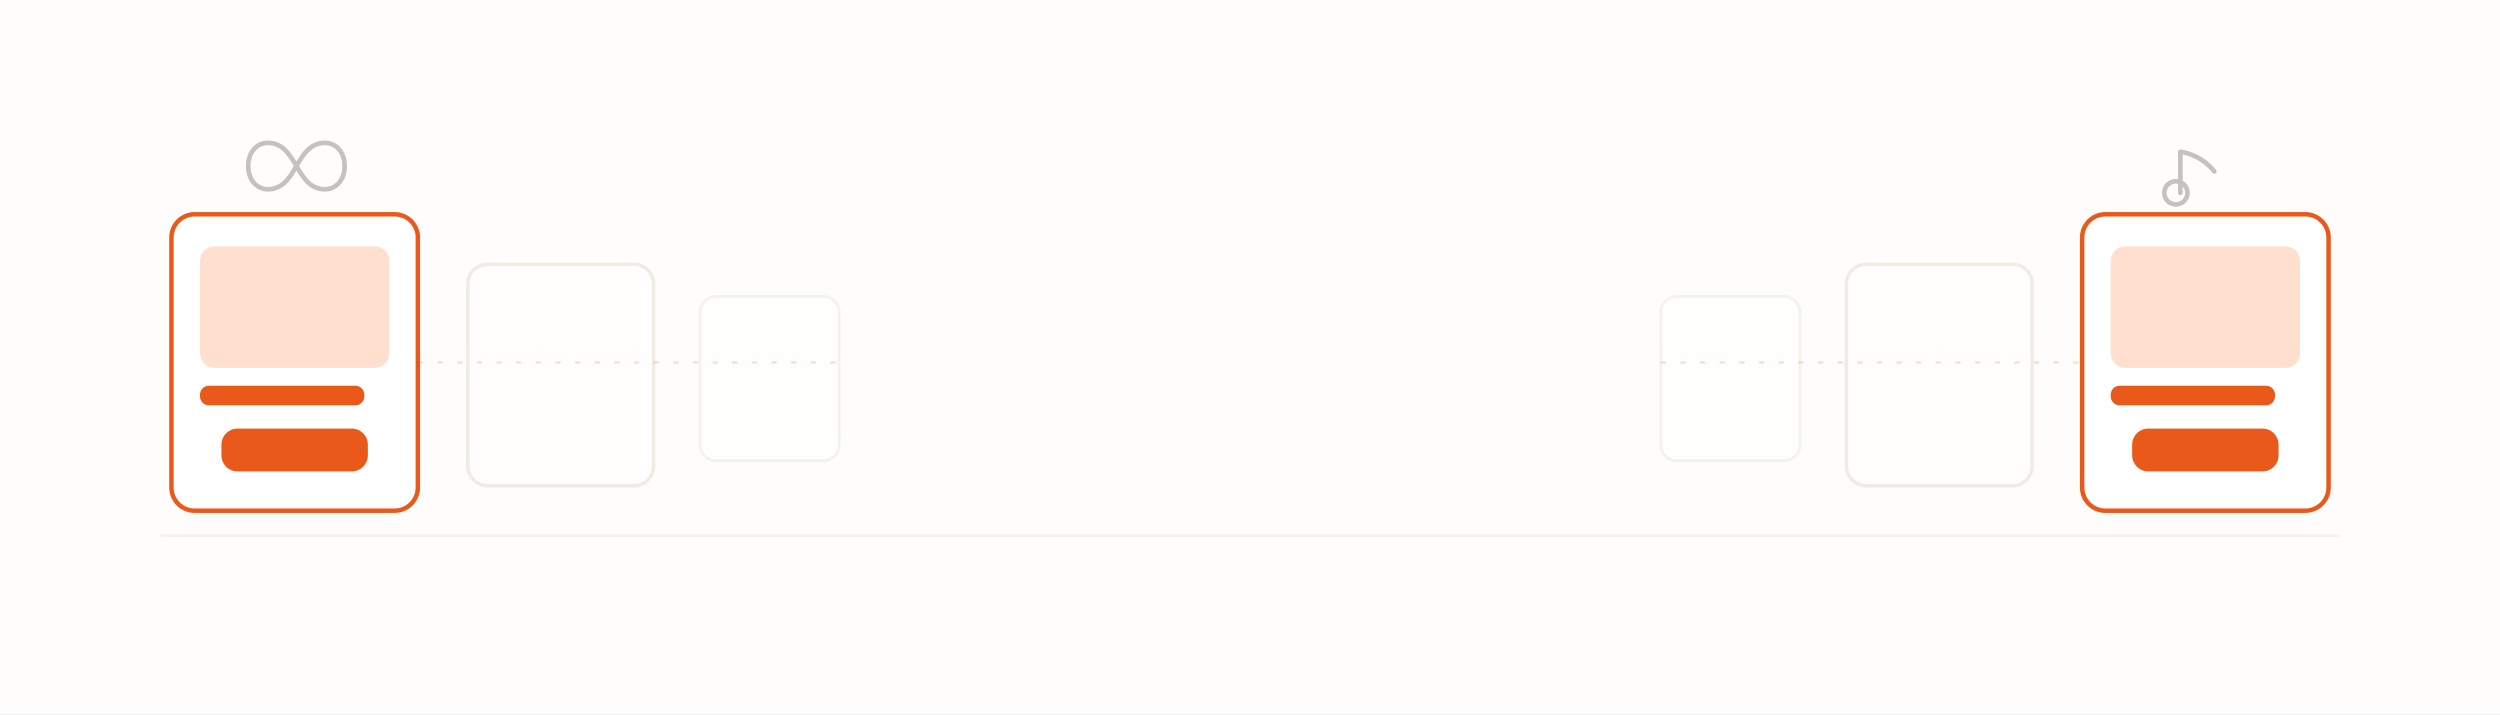
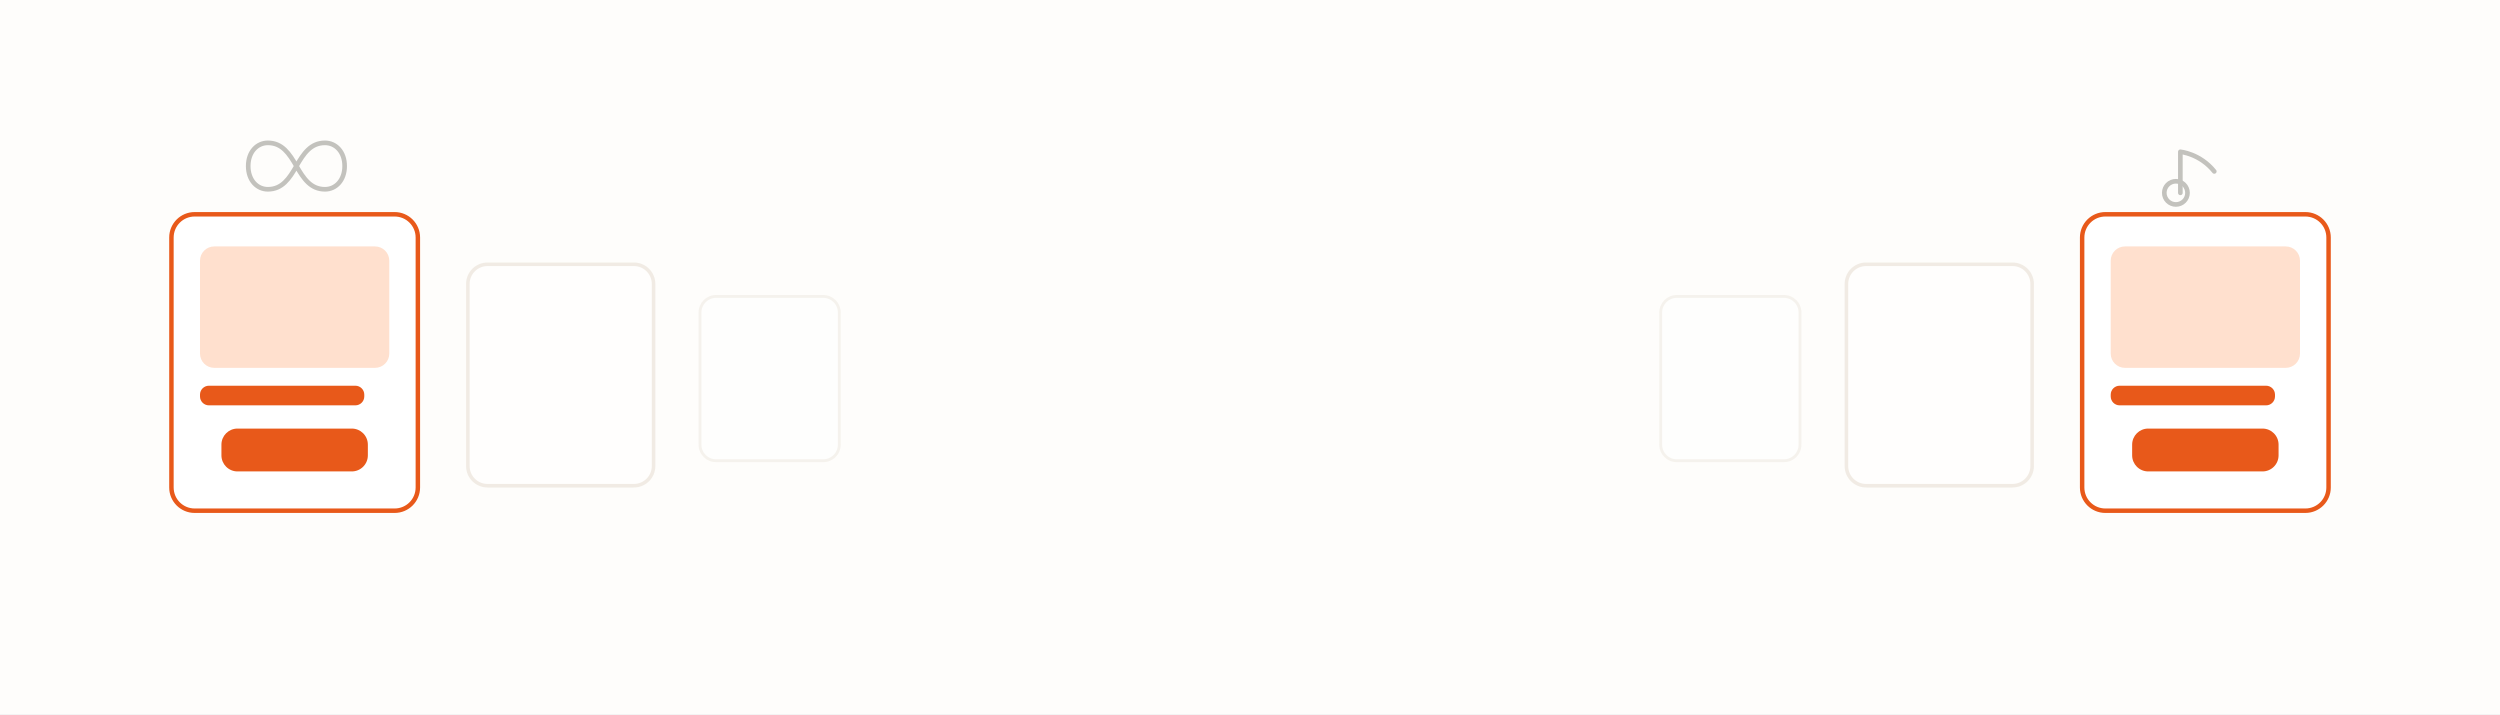
<svg xmlns="http://www.w3.org/2000/svg" width="1400" height="400" viewBox="0 0 1400 400" fill="none" aria-hidden="true">
  <rect width="1400" height="400" fill="#fefdfb" />
-   <line x1="90" y1="300" x2="1310" y2="300" stroke="#E8E0D5" stroke-width="1.5" opacity="0.45" />
  <g>
    <rect x="96" y="120" width="138" height="166" rx="13" fill="#fff" stroke="#E8591A" stroke-width="2.5" />
    <rect x="112" y="138" width="106" height="68" rx="8" fill="#FFE0CE" />
    <rect x="112" y="216" width="92" height="11" rx="5" fill="#E8591A" />
    <rect x="124" y="240" width="82" height="24" rx="9" fill="#E8591A" />
  </g>
  <rect x="262" y="148" width="104" height="124" rx="11" fill="#fff" stroke="#E8E0D5" stroke-width="2" opacity="0.6" />
  <rect x="392" y="166" width="78" height="92" rx="9" fill="#fff" stroke="#E8E0D5" stroke-width="1.6" opacity="0.38" />
  <g>
    <rect x="1166" y="120" width="138" height="166" rx="13" fill="#fff" stroke="#E8591A" stroke-width="2.5" />
    <rect x="1182" y="138" width="106" height="68" rx="8" fill="#FFE0CE" />
    <rect x="1182" y="216" width="92" height="11" rx="5" fill="#E8591A" />
    <rect x="1194" y="240" width="82" height="24" rx="9" fill="#E8591A" />
  </g>
  <rect x="1034" y="148" width="104" height="124" rx="11" fill="#fff" stroke="#E8E0D5" stroke-width="2" opacity="0.6" />
  <rect x="930" y="166" width="78" height="92" rx="9" fill="#fff" stroke="#E8E0D5" stroke-width="1.6" opacity="0.38" />
  <g transform="translate(139, 80)" opacity="0.5">
    <path d="M0 13              C0 5, 5 0, 11 0              C19 0, 23 6, 27 13              C31 6, 35 0, 43 0              C49 0, 54 5, 54 13              C54 21, 49 26, 43 26              C35 26, 31 20, 27 13              C23 20, 19 26, 11 26              C5 26, 0 21, 0 13 Z" fill="none" stroke="#888780" stroke-width="2.6" stroke-linejoin="round" />
  </g>
  <g transform="translate(1212, 78)" opacity="0.5">
    <path d="M9 30 V7 C9 7, 20 8, 28 18" fill="none" stroke="#888780" stroke-width="2.6" stroke-linecap="round" stroke-linejoin="round" />
    <circle cx="6.5" cy="30" r="6.5" fill="none" stroke="#888780" stroke-width="2.6" />
  </g>
-   <path d="M234 203 H470" stroke="#E8591A" stroke-width="1.4" stroke-dasharray="3 8" opacity="0.18" />
-   <path d="M930 203 H1166" stroke="#E8591A" stroke-width="1.4" stroke-dasharray="3 8" opacity="0.18" />
</svg>
